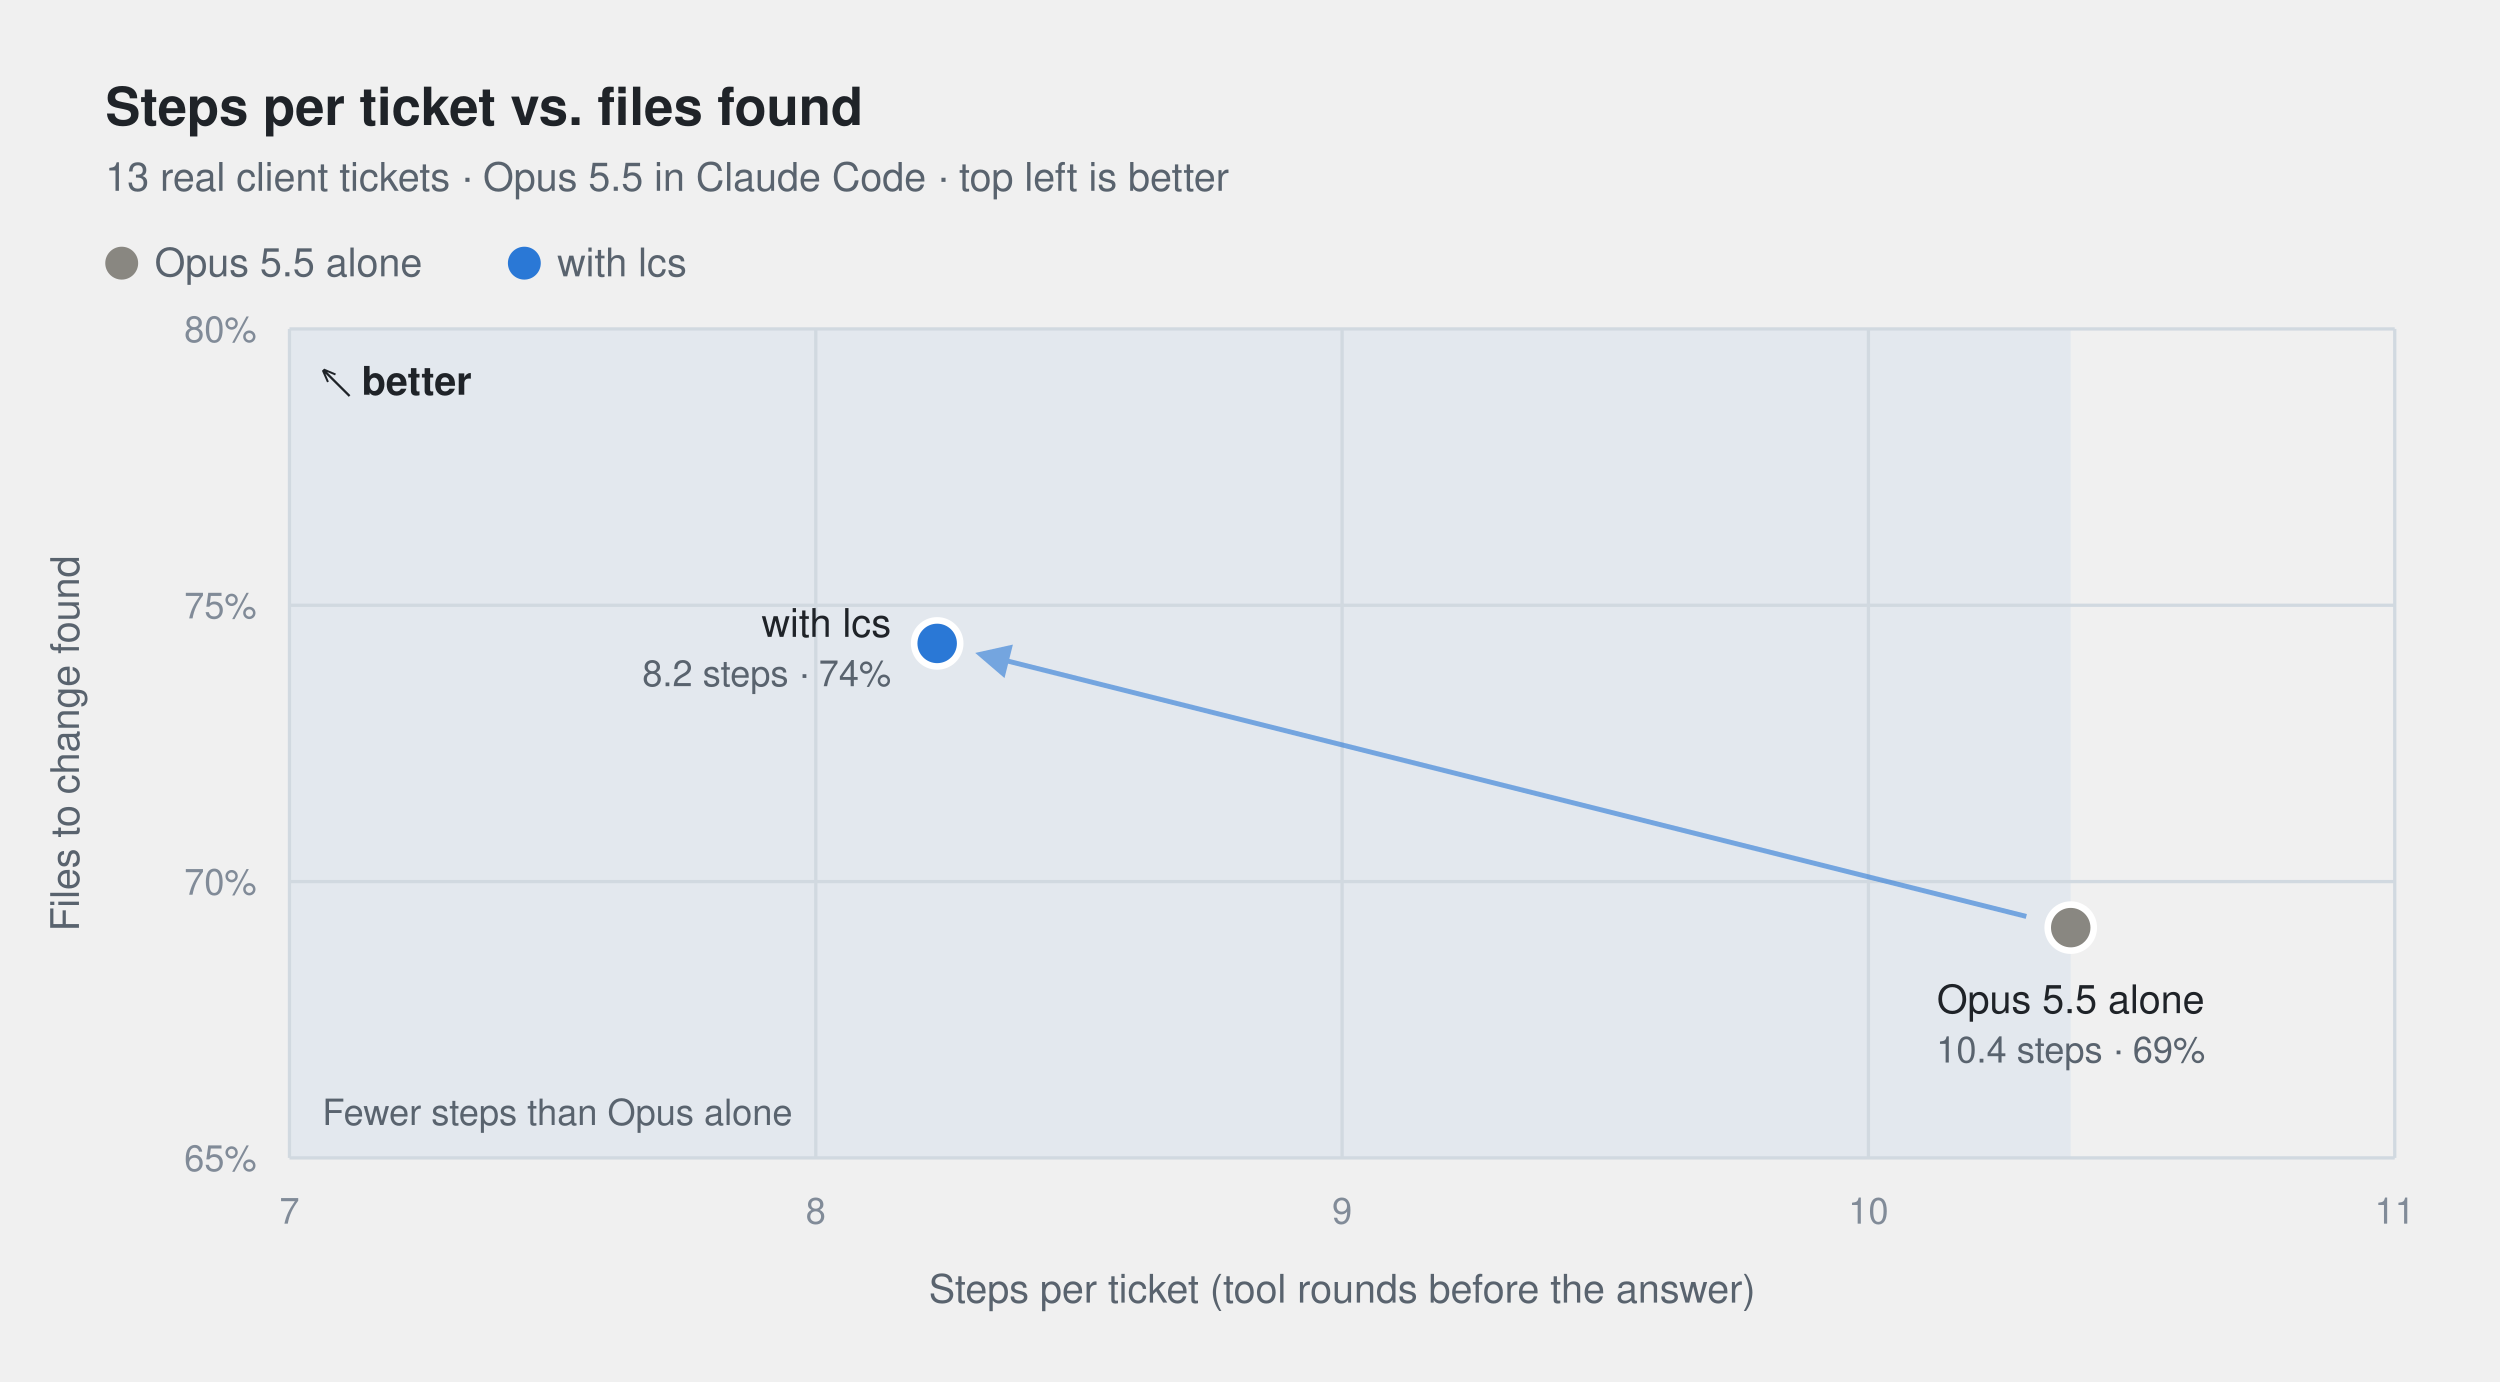
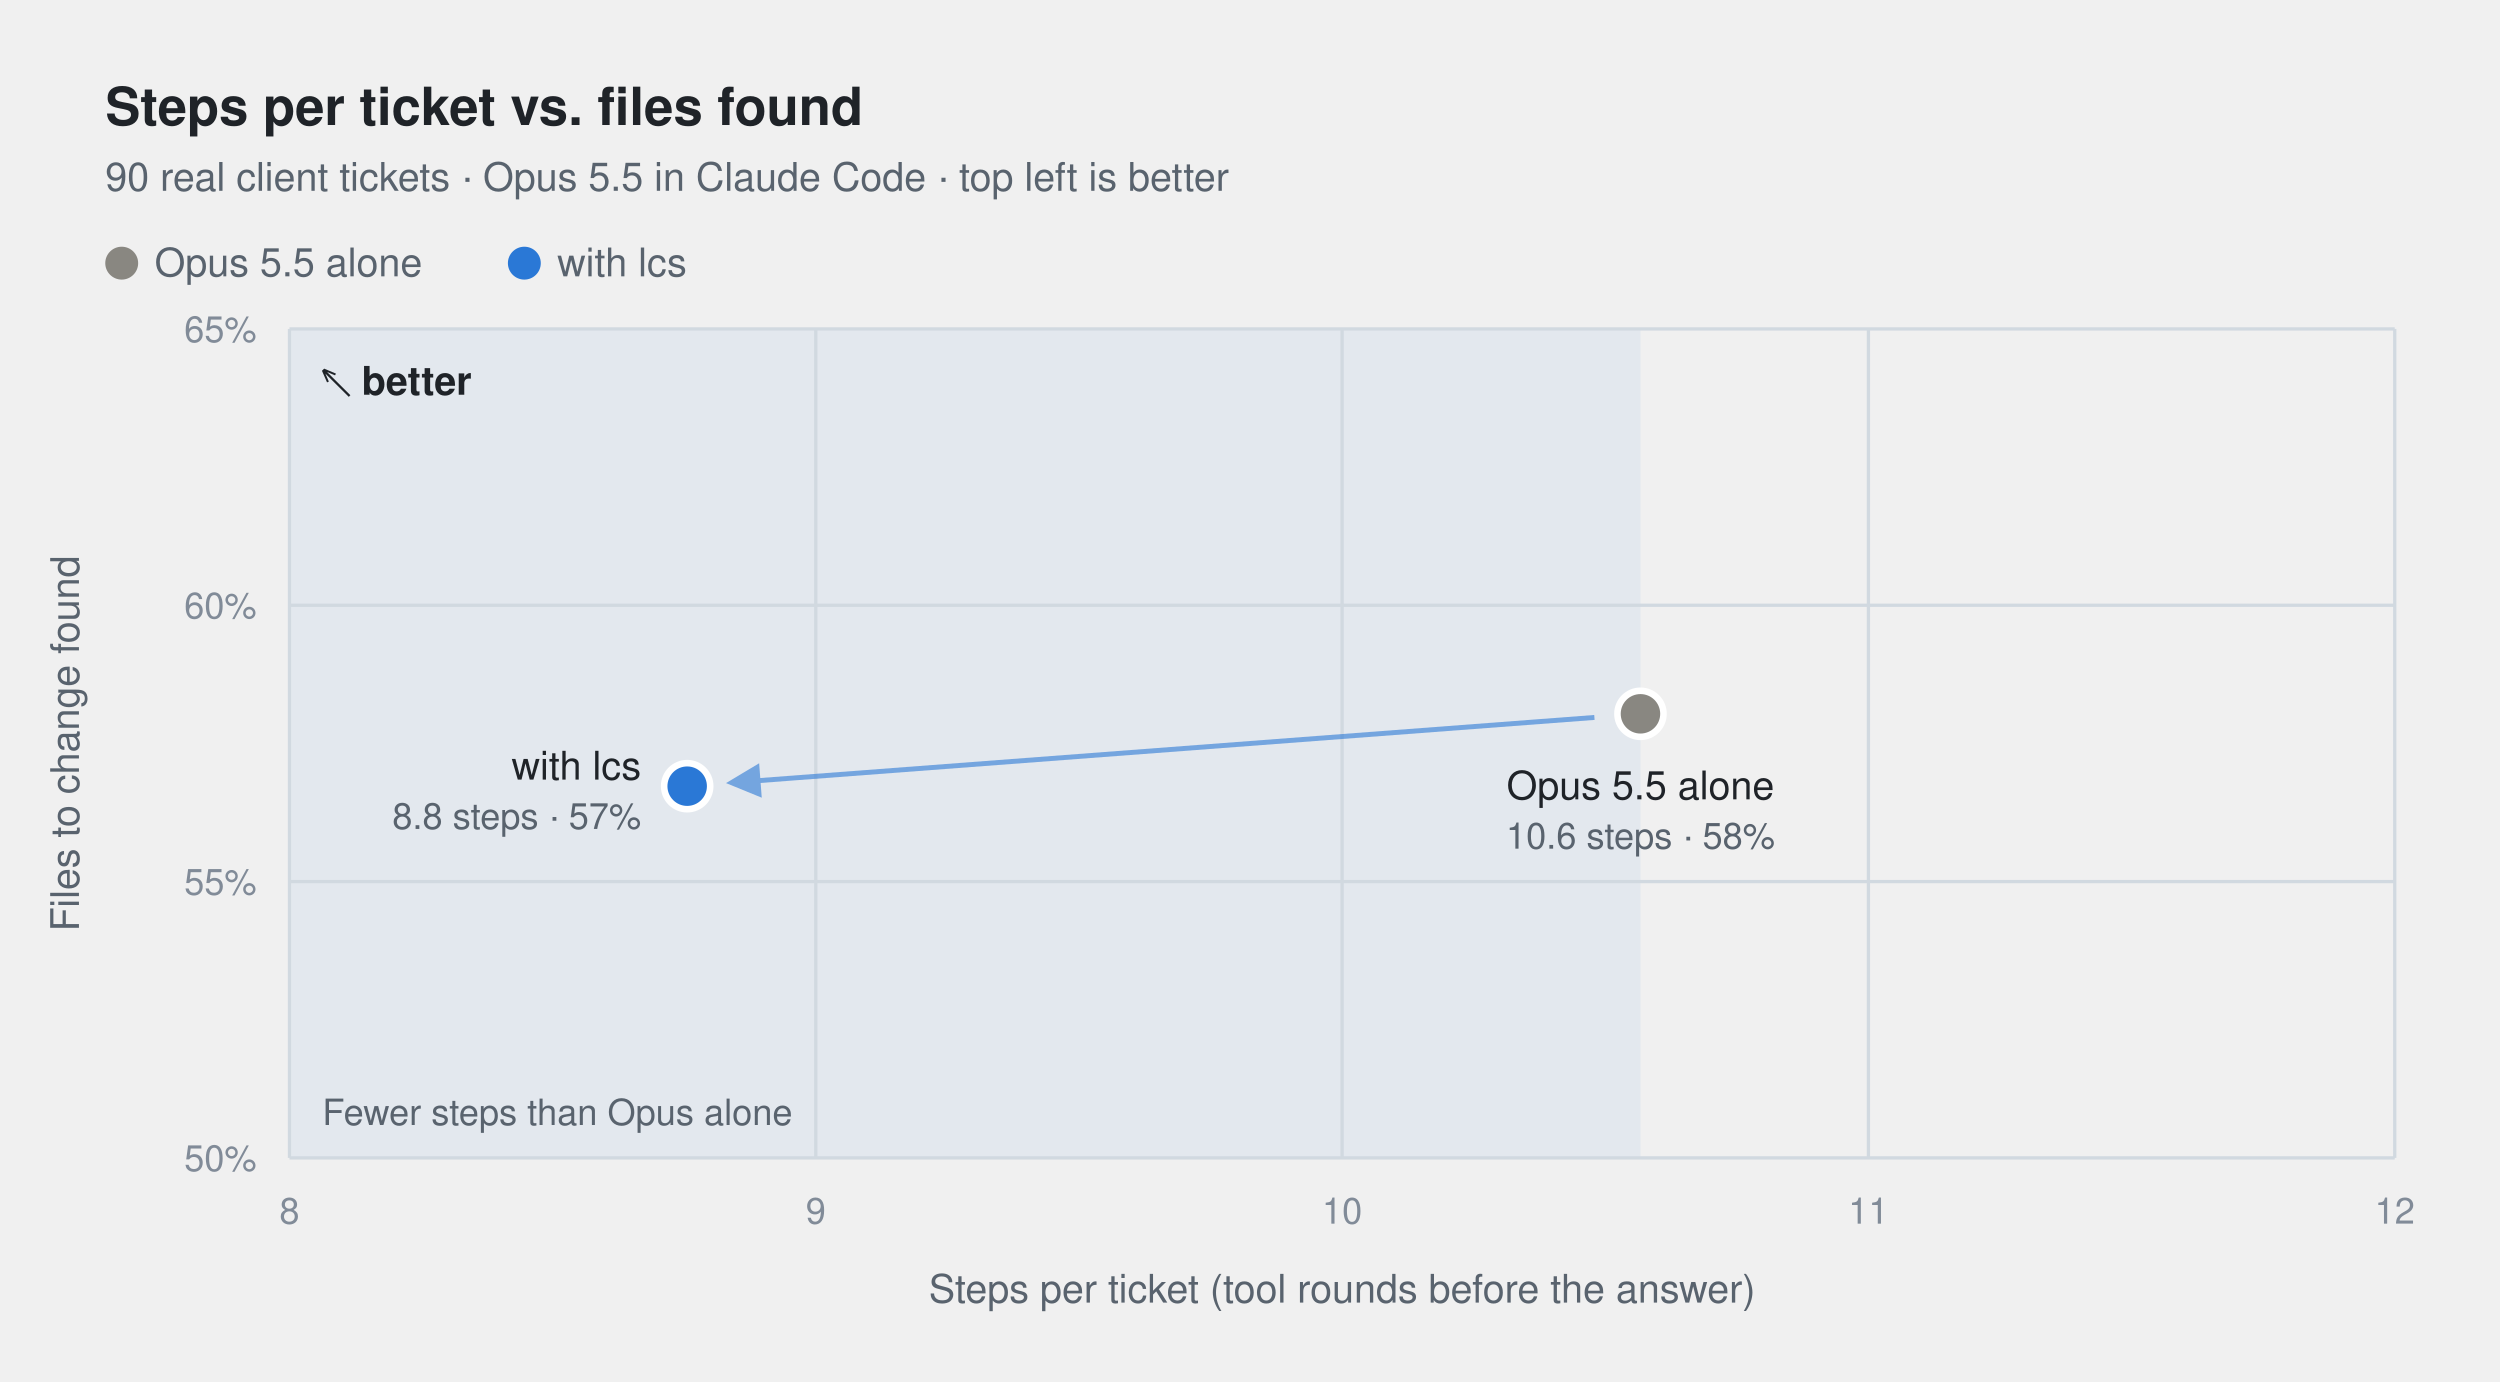
- <svg xmlns="http://www.w3.org/2000/svg" viewBox="0 0 760 420" width="760" height="420" role="img" aria-label="Steps per ticket vs. files found. Opus 5.5 alone, 10.4 steps and 69% of files found. with lcs, 8.2 steps and 74% of files found">
+ <svg xmlns="http://www.w3.org/2000/svg" viewBox="0 0 760 420" width="760" height="420" role="img" aria-label="Steps per ticket vs. files found. Opus 5.5 alone, 10.6 steps and 58% of files found. with lcs, 8.8 steps and 57% of files found">
  <defs>
    <marker id="head" viewBox="0 0 10 10" refX="8" refY="5" markerWidth="7" markerHeight="7" orient="auto">
      <path d="M0 0L10 5L0 10z" fill="#2a78d6" />
    </marker>
  </defs>
  <text x="32.0" y="38.0" font-family="system-ui,-apple-system,Segoe UI,Helvetica,Arial,sans-serif" font-size="16" font-weight="600" fill="#1f2328" text-anchor="start">Steps per ticket vs. files found</text>
-   <text x="32.0" y="58.0" font-family="system-ui,-apple-system,Segoe UI,Helvetica,Arial,sans-serif" font-size="12" font-weight="400" fill="#59636e" text-anchor="start">13 real client tickets · Opus 5.5 in Claude Code · top left is better</text>
+   <text x="32.0" y="58.0" font-family="system-ui,-apple-system,Segoe UI,Helvetica,Arial,sans-serif" font-size="12" font-weight="400" fill="#59636e" text-anchor="start">90 real client tickets · Opus 5.5 in Claude Code · top left is better</text>
  <circle cx="37" cy="80" r="5" fill="#898781" />
  <text x="47.0" y="84.0" font-family="system-ui,-apple-system,Segoe UI,Helvetica,Arial,sans-serif" font-size="12" font-weight="400" fill="#59636e" text-anchor="start">Opus 5.5 alone</text>
  <circle cx="159.4" cy="80" r="5" fill="#2a78d6" />
  <text x="169.4" y="84.0" font-family="system-ui,-apple-system,Segoe UI,Helvetica,Arial,sans-serif" font-size="12" font-weight="400" fill="#59636e" text-anchor="start">with lcs</text>
-   <rect x="88" y="100" width="541.5" height="252" fill="#2a78d6" opacity="0.07" />
+   <rect x="88" y="100" width="410.7" height="252" fill="#2a78d6" opacity="0.07" />
  <text x="98.0" y="342.0" font-family="system-ui,-apple-system,Segoe UI,Helvetica,Arial,sans-serif" font-size="11" font-weight="400" fill="#59636e" text-anchor="start">Fewer steps than Opus alone</text>
  <text x="98.0" y="120.0" font-family="system-ui,-apple-system,Segoe UI,Helvetica,Arial,sans-serif" font-size="12" font-weight="600" fill="#1f2328" text-anchor="start">↖ better</text>
  <line x1="88.0" x2="88.0" y1="100" y2="352" stroke="#d1d9e0" />
-   <text x="88.0" y="372.0" font-family="system-ui,-apple-system,Segoe UI,Helvetica,Arial,sans-serif" font-size="11" font-weight="400" fill="#818b98" text-anchor="middle" font-variant-numeric="tabular-nums">7</text>
+   <text x="88.0" y="372.0" font-family="system-ui,-apple-system,Segoe UI,Helvetica,Arial,sans-serif" font-size="11" font-weight="400" fill="#818b98" text-anchor="middle" font-variant-numeric="tabular-nums">8</text>
  <line x1="248.0" x2="248.0" y1="100" y2="352" stroke="#d1d9e0" />
-   <text x="248.0" y="372.0" font-family="system-ui,-apple-system,Segoe UI,Helvetica,Arial,sans-serif" font-size="11" font-weight="400" fill="#818b98" text-anchor="middle" font-variant-numeric="tabular-nums">8</text>
+   <text x="248.0" y="372.0" font-family="system-ui,-apple-system,Segoe UI,Helvetica,Arial,sans-serif" font-size="11" font-weight="400" fill="#818b98" text-anchor="middle" font-variant-numeric="tabular-nums">9</text>
  <line x1="408.0" x2="408.0" y1="100" y2="352" stroke="#d1d9e0" />
-   <text x="408.0" y="372.0" font-family="system-ui,-apple-system,Segoe UI,Helvetica,Arial,sans-serif" font-size="11" font-weight="400" fill="#818b98" text-anchor="middle" font-variant-numeric="tabular-nums">9</text>
+   <text x="408.0" y="372.0" font-family="system-ui,-apple-system,Segoe UI,Helvetica,Arial,sans-serif" font-size="11" font-weight="400" fill="#818b98" text-anchor="middle" font-variant-numeric="tabular-nums">10</text>
  <line x1="568.0" x2="568.0" y1="100" y2="352" stroke="#d1d9e0" />
-   <text x="568.0" y="372.0" font-family="system-ui,-apple-system,Segoe UI,Helvetica,Arial,sans-serif" font-size="11" font-weight="400" fill="#818b98" text-anchor="middle" font-variant-numeric="tabular-nums">10</text>
+   <text x="568.0" y="372.0" font-family="system-ui,-apple-system,Segoe UI,Helvetica,Arial,sans-serif" font-size="11" font-weight="400" fill="#818b98" text-anchor="middle" font-variant-numeric="tabular-nums">11</text>
  <line x1="728.0" x2="728.0" y1="100" y2="352" stroke="#d1d9e0" />
-   <text x="728.0" y="372.0" font-family="system-ui,-apple-system,Segoe UI,Helvetica,Arial,sans-serif" font-size="11" font-weight="400" fill="#818b98" text-anchor="middle" font-variant-numeric="tabular-nums">11</text>
+   <text x="728.0" y="372.0" font-family="system-ui,-apple-system,Segoe UI,Helvetica,Arial,sans-serif" font-size="11" font-weight="400" fill="#818b98" text-anchor="middle" font-variant-numeric="tabular-nums">12</text>
  <line x1="88" x2="728" y1="352.0" y2="352.0" stroke="#d1d9e0" />
-   <text x="78.0" y="356.0" font-family="system-ui,-apple-system,Segoe UI,Helvetica,Arial,sans-serif" font-size="11" font-weight="400" fill="#818b98" text-anchor="end" font-variant-numeric="tabular-nums">65%</text>
+   <text x="78.0" y="356.0" font-family="system-ui,-apple-system,Segoe UI,Helvetica,Arial,sans-serif" font-size="11" font-weight="400" fill="#818b98" text-anchor="end" font-variant-numeric="tabular-nums">50%</text>
  <line x1="88" x2="728" y1="268.0" y2="268.0" stroke="#d1d9e0" />
-   <text x="78.0" y="272.0" font-family="system-ui,-apple-system,Segoe UI,Helvetica,Arial,sans-serif" font-size="11" font-weight="400" fill="#818b98" text-anchor="end" font-variant-numeric="tabular-nums">70%</text>
+   <text x="78.0" y="272.0" font-family="system-ui,-apple-system,Segoe UI,Helvetica,Arial,sans-serif" font-size="11" font-weight="400" fill="#818b98" text-anchor="end" font-variant-numeric="tabular-nums">55%</text>
  <line x1="88" x2="728" y1="184.0" y2="184.0" stroke="#d1d9e0" />
-   <text x="78.0" y="188.0" font-family="system-ui,-apple-system,Segoe UI,Helvetica,Arial,sans-serif" font-size="11" font-weight="400" fill="#818b98" text-anchor="end" font-variant-numeric="tabular-nums">75%</text>
+   <text x="78.0" y="188.0" font-family="system-ui,-apple-system,Segoe UI,Helvetica,Arial,sans-serif" font-size="11" font-weight="400" fill="#818b98" text-anchor="end" font-variant-numeric="tabular-nums">60%</text>
  <line x1="88" x2="728" y1="100.0" y2="100.0" stroke="#d1d9e0" />
-   <text x="78.0" y="104.0" font-family="system-ui,-apple-system,Segoe UI,Helvetica,Arial,sans-serif" font-size="11" font-weight="400" fill="#818b98" text-anchor="end" font-variant-numeric="tabular-nums">80%</text>
+   <text x="78.0" y="104.0" font-family="system-ui,-apple-system,Segoe UI,Helvetica,Arial,sans-serif" font-size="11" font-weight="400" fill="#818b98" text-anchor="end" font-variant-numeric="tabular-nums">65%</text>
  <text x="408.0" y="396.0" font-family="system-ui,-apple-system,Segoe UI,Helvetica,Arial,sans-serif" font-size="12" font-weight="400" fill="#59636e" text-anchor="middle">Steps per ticket (tool rounds before the answer)</text>
  <text x="24.0" y="226.0" font-family="system-ui,-apple-system,Segoe UI,Helvetica,Arial,sans-serif" font-size="12" font-weight="400" fill="#59636e" text-anchor="middle" transform="rotate(-90 24 226.0)">Files to change found</text>
-   <line x1="616.0" y1="278.6" x2="298.5" y2="199.0" stroke="#2a78d6" stroke-width="1.5" opacity="0.6" marker-end="url(#head)" />
+   <line x1="484.7" y1="218.1" x2="222.8" y2="237.9" stroke="#2a78d6" stroke-width="1.5" opacity="0.6" marker-end="url(#head)" />
  <g>
-     <circle cx="629.5" cy="282.0" r="7" fill="#898781" stroke="#ffffff" stroke-width="2" />
-     <text x="629.5" y="308.0" font-family="system-ui,-apple-system,Segoe UI,Helvetica,Arial,sans-serif" font-size="12" font-weight="500" fill="#1f2328" text-anchor="middle">Opus 5.5 alone</text>
-     <text x="629.5" y="323.0" font-family="system-ui,-apple-system,Segoe UI,Helvetica,Arial,sans-serif" font-size="11" font-weight="400" fill="#59636e" text-anchor="middle">10.4 steps · 69%</text>
+     <circle cx="498.7" cy="217.0" r="7" fill="#898781" stroke="#ffffff" stroke-width="2" />
+     <text x="498.7" y="243.0" font-family="system-ui,-apple-system,Segoe UI,Helvetica,Arial,sans-serif" font-size="12" font-weight="500" fill="#1f2328" text-anchor="middle">Opus 5.5 alone</text>
+     <text x="498.7" y="258.0" font-family="system-ui,-apple-system,Segoe UI,Helvetica,Arial,sans-serif" font-size="11" font-weight="400" fill="#59636e" text-anchor="middle">10.6 steps · 58%</text>
  </g>
  <g>
-     <circle cx="284.9" cy="195.6" r="7" fill="#2a78d6" stroke="#ffffff" stroke-width="2" />
-     <text x="270.9" y="193.6" font-family="system-ui,-apple-system,Segoe UI,Helvetica,Arial,sans-serif" font-size="12" font-weight="500" fill="#1f2328" text-anchor="end">with lcs</text>
-     <text x="270.9" y="208.6" font-family="system-ui,-apple-system,Segoe UI,Helvetica,Arial,sans-serif" font-size="11" font-weight="400" fill="#59636e" text-anchor="end">8.2 steps · 74%</text>
+     <circle cx="208.9" cy="239.0" r="7" fill="#2a78d6" stroke="#ffffff" stroke-width="2" />
+     <text x="194.9" y="237.0" font-family="system-ui,-apple-system,Segoe UI,Helvetica,Arial,sans-serif" font-size="12" font-weight="500" fill="#1f2328" text-anchor="end">with lcs</text>
+     <text x="194.9" y="252.0" font-family="system-ui,-apple-system,Segoe UI,Helvetica,Arial,sans-serif" font-size="11" font-weight="400" fill="#59636e" text-anchor="end">8.8 steps · 57%</text>
  </g>
</svg>
